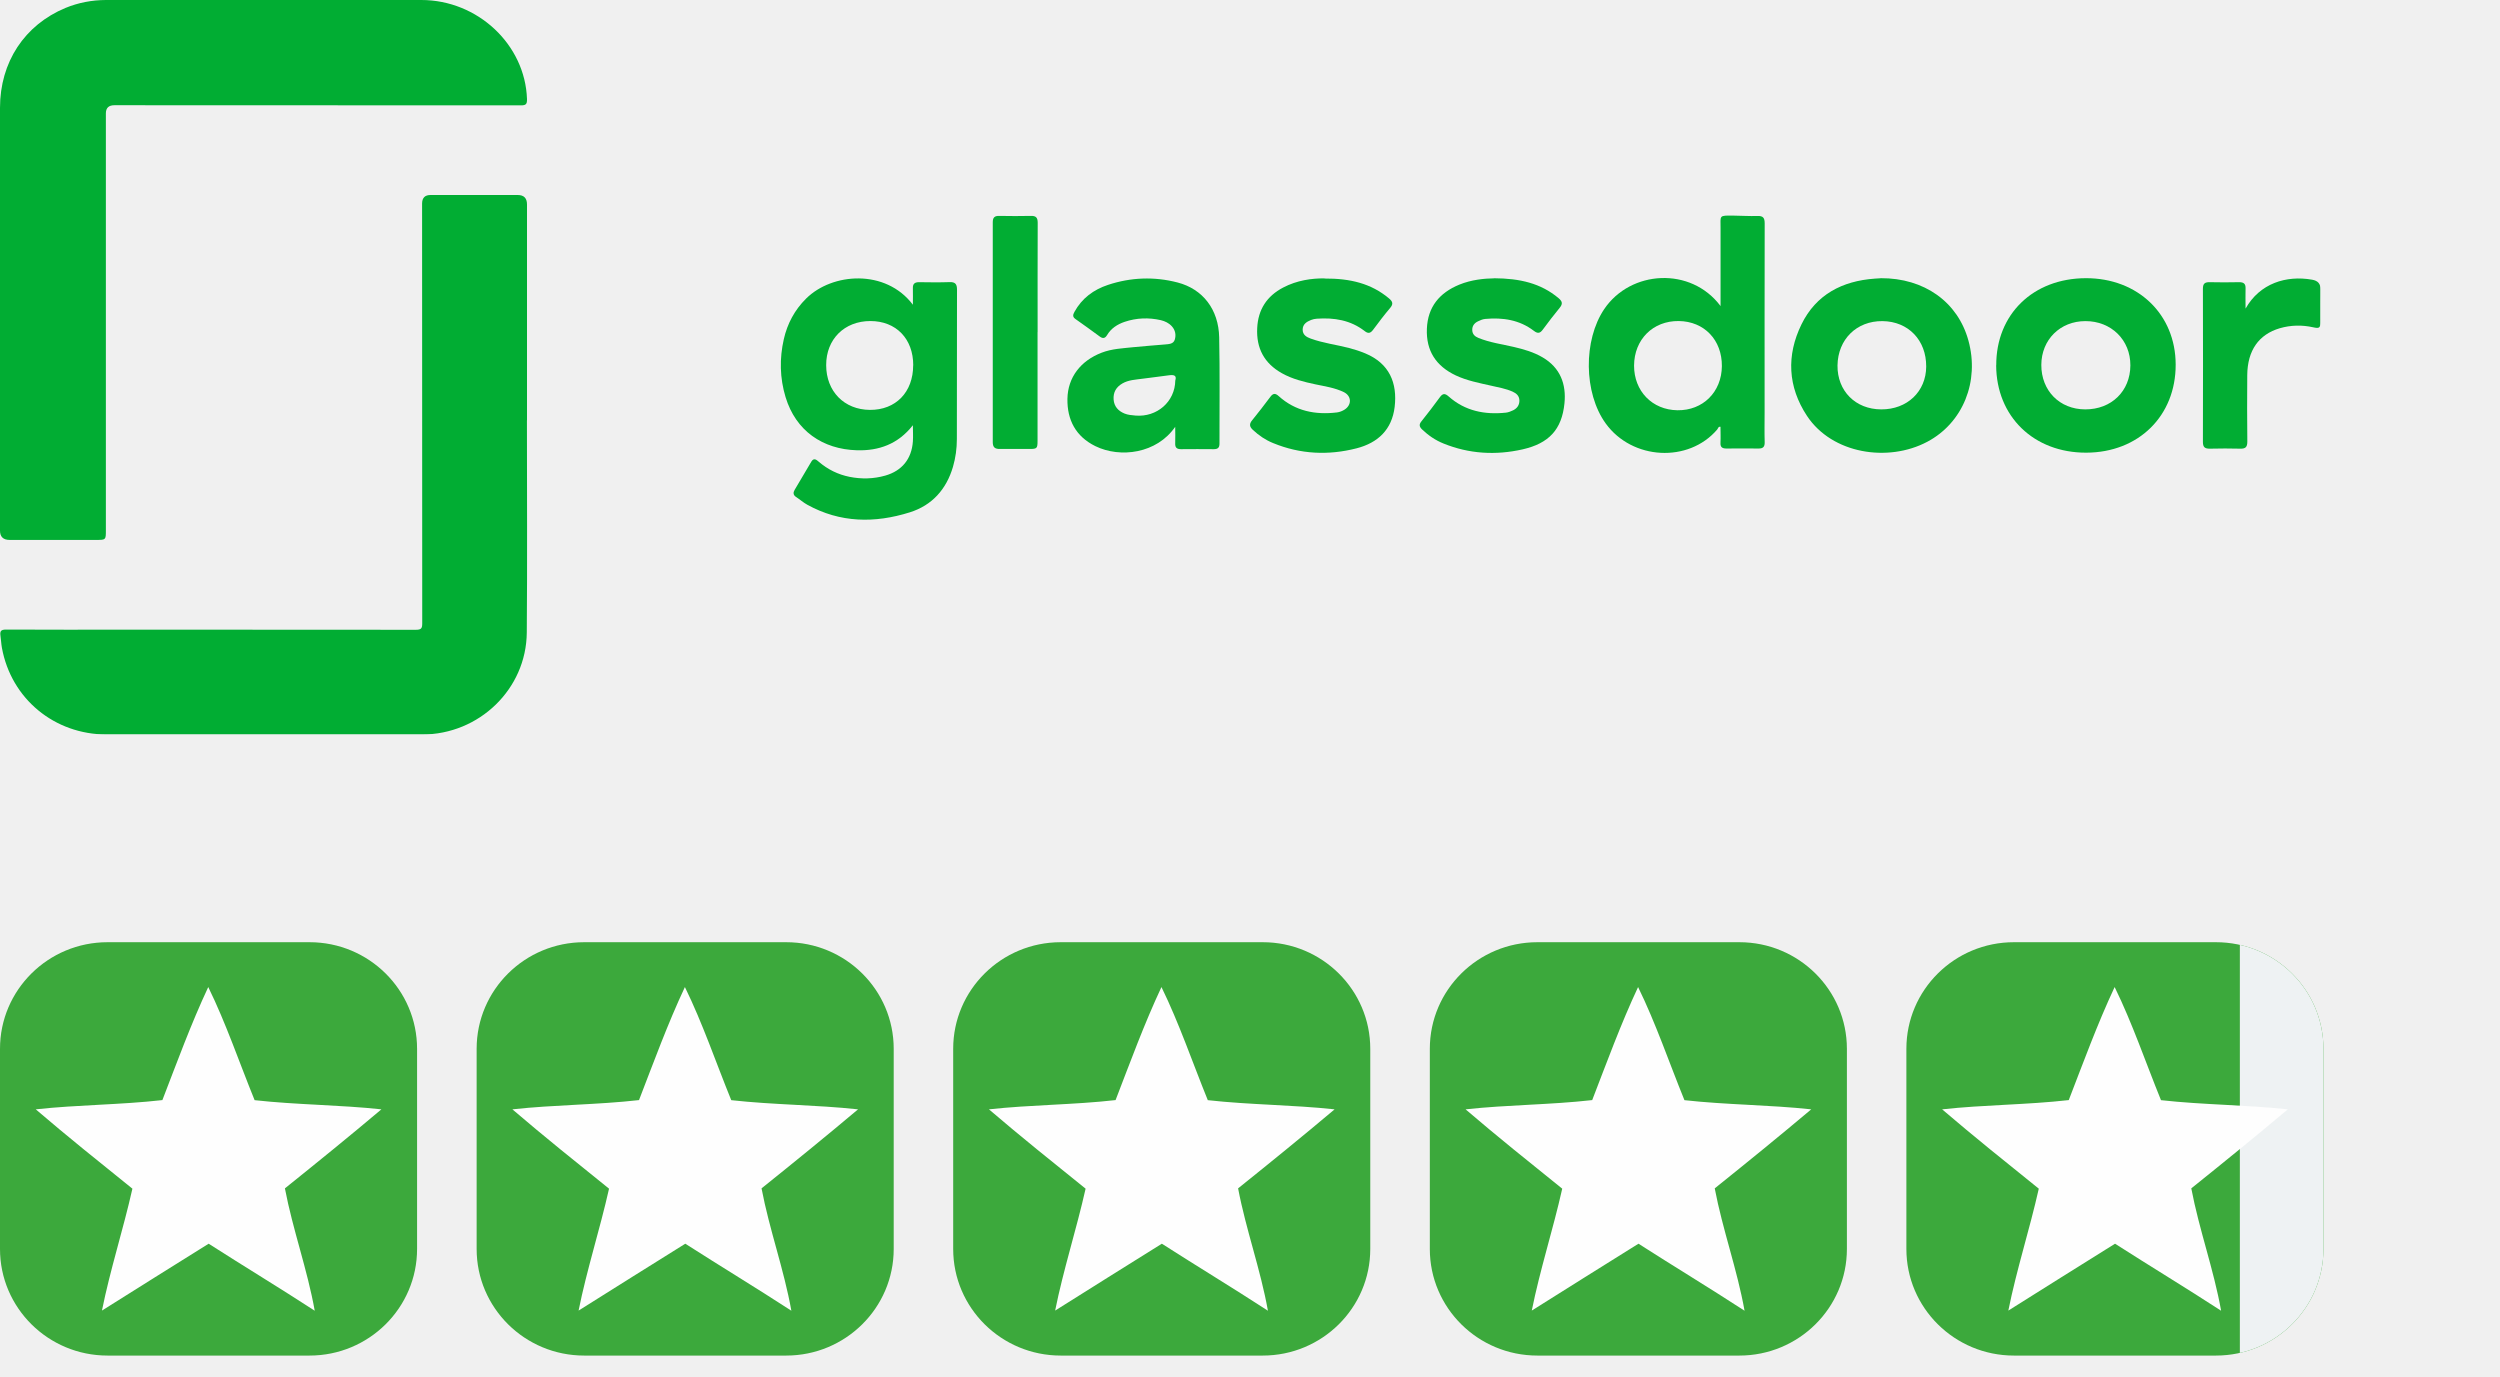
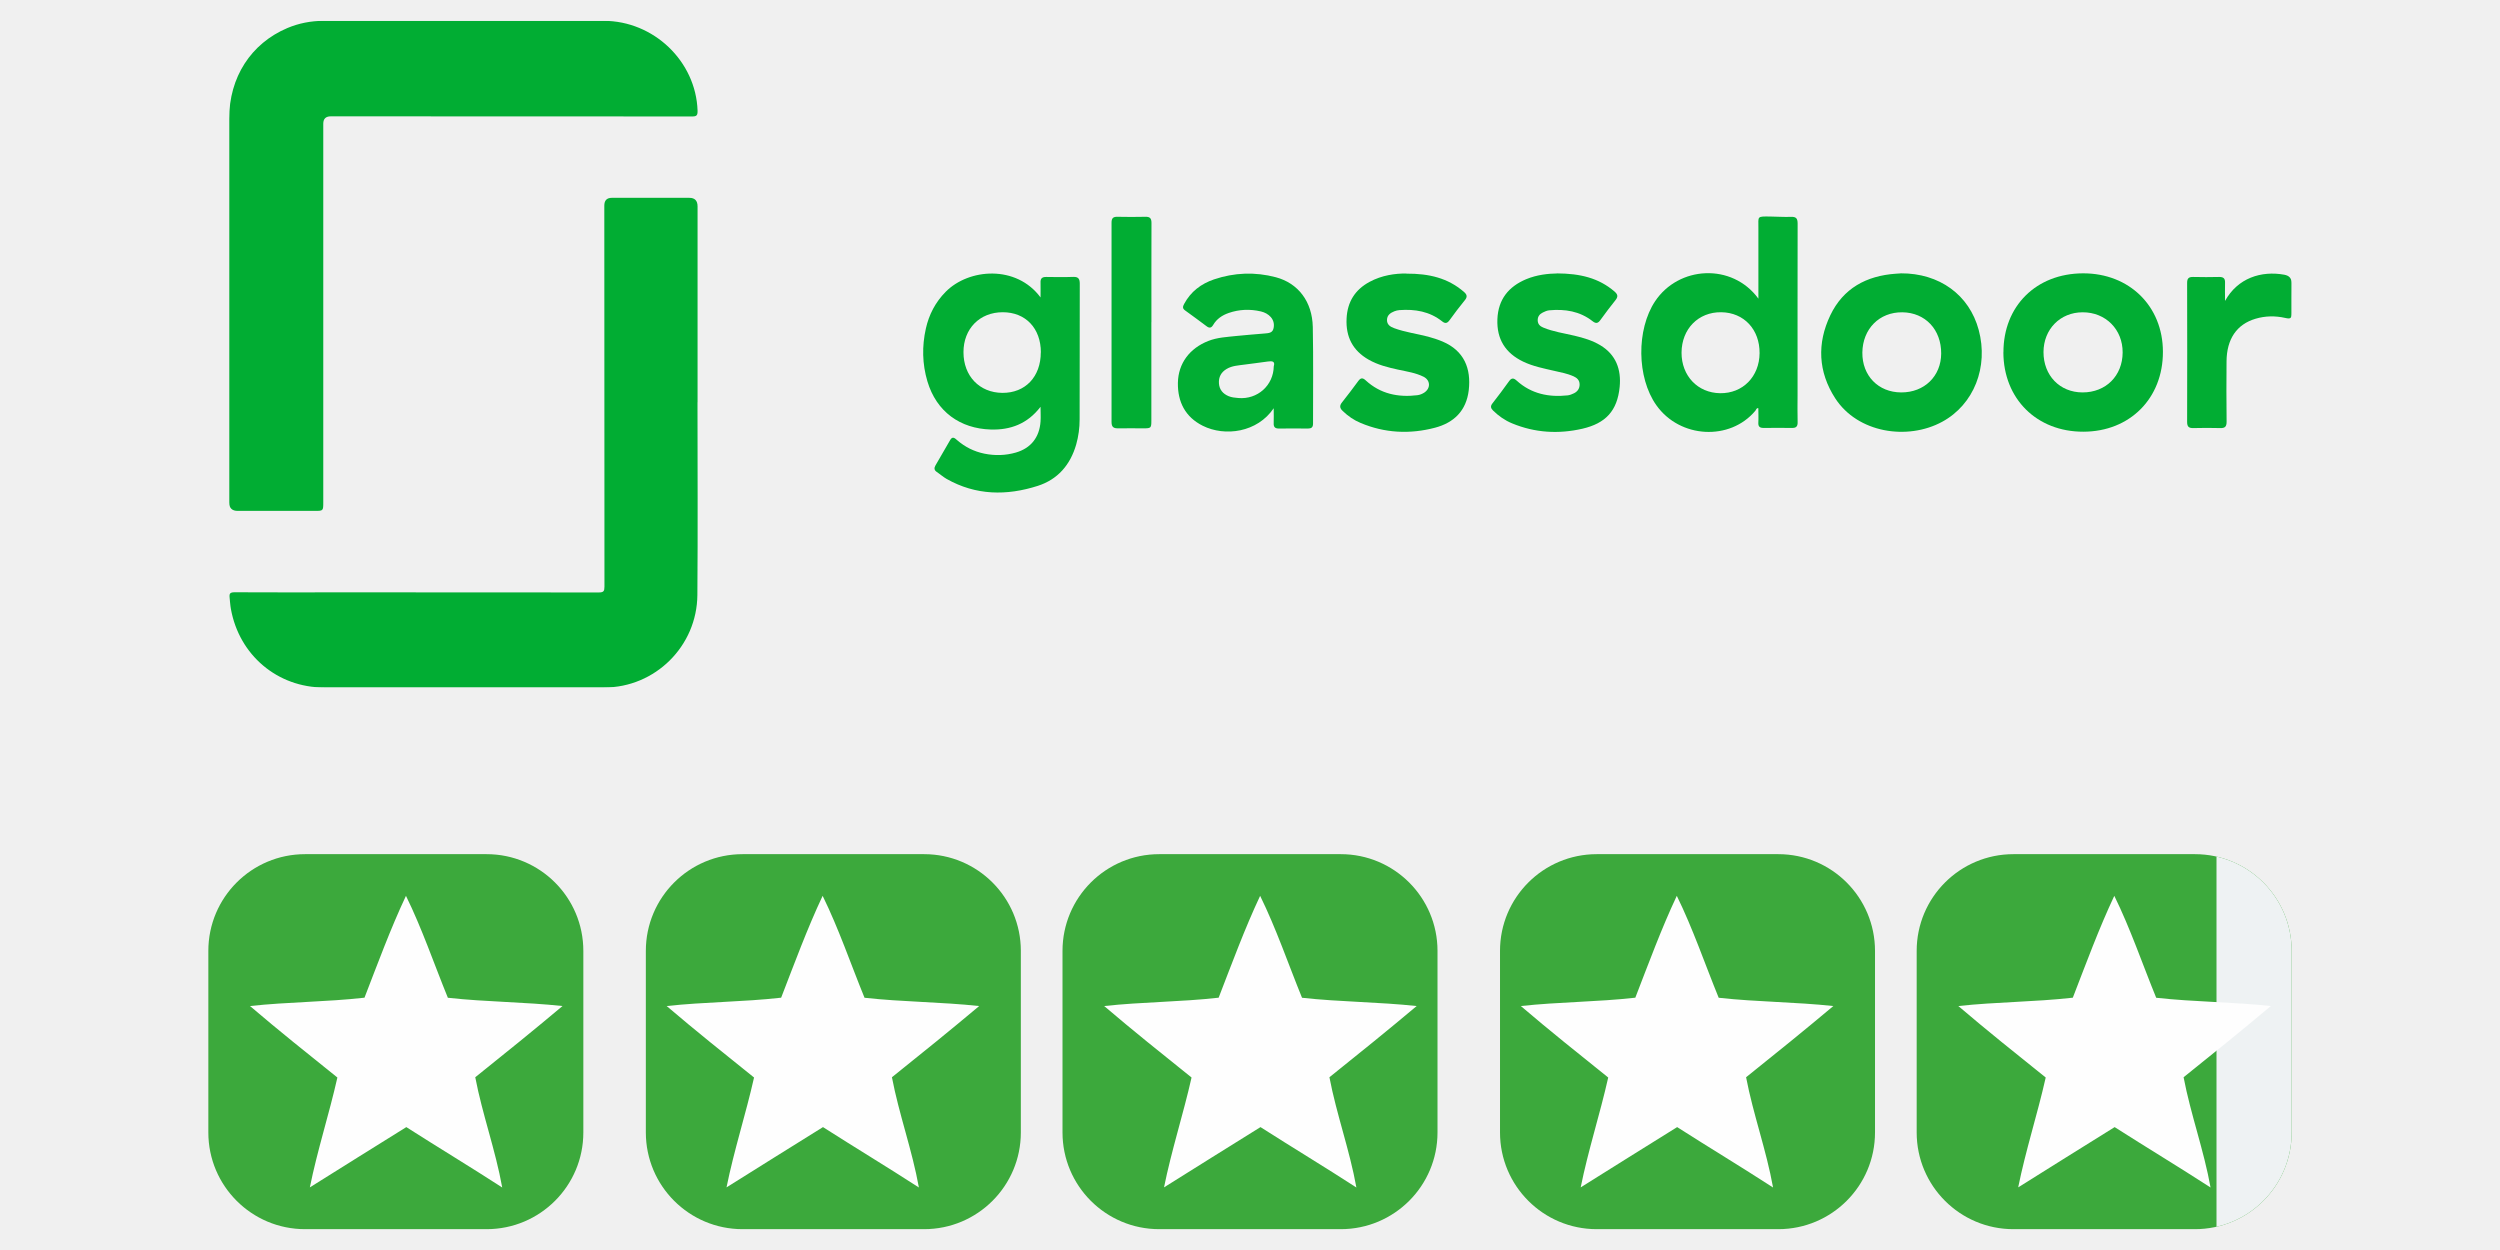
- <svg xmlns="http://www.w3.org/2000/svg" width="316" height="174" viewBox="0 0 316 174" fill="none">
-   <mask id="mask0_43_98" style="mask-type:luminance" maskUnits="userSpaceOnUse" x="0" y="0" width="294" height="93">
-     <path d="M293.315 0H0V92.84H293.315V0Z" fill="white" />
-   </mask>
-   <g mask="url(#mask0_43_98)">
-     <path d="M0 39.724C0 31.023 0 22.332 0 13.631C0 7.855 3.1 3.155 8.278 1.003C9.911 0.331 11.628 0.009 13.382 0C26.671 0 39.96 0 53.249 0C60.395 0 66.38 5.647 66.612 12.509C66.631 13.162 66.482 13.327 65.814 13.318C48.693 13.3 31.58 13.3 14.458 13.3C13.744 13.3 13.382 13.64 13.382 14.33V67.032C13.382 68.237 13.382 68.246 12.175 68.246H1.216C0.408 68.246 0 67.85 0 67.069V39.715V39.724Z" fill="#01AD33" />
-     <path d="M66.604 53.125C66.604 62.065 66.659 71.014 66.585 79.954C66.529 87.091 60.572 92.84 53.352 92.84C40.063 92.84 26.774 92.84 13.494 92.84C6.877 92.84 1.42 88.333 0.242 81.886C0.149 81.38 0.131 80.856 0.056 80.341C-0.018 79.798 0.112 79.577 0.752 79.577C6.023 79.605 11.294 79.596 16.575 79.586C28.574 79.586 40.564 79.586 52.563 79.605C53.25 79.605 53.37 79.421 53.37 78.795C53.352 61.108 53.352 43.422 53.352 25.735C53.352 25.017 53.704 24.649 54.41 24.649H65.444C66.223 24.649 66.613 25.045 66.613 25.845V53.116L66.604 53.125Z" fill="#01AD33" />
-     <path d="M115.37 53.769C113.514 56.133 111.092 56.997 108.308 56.914C103.974 56.786 100.587 54.45 99.297 50.2C98.564 47.781 98.517 45.316 99.074 42.87C99.519 40.911 100.438 39.182 101.895 37.738C105.199 34.463 111.955 33.967 115.388 38.519C115.388 37.756 115.407 37.103 115.388 36.45C115.36 35.87 115.62 35.659 116.196 35.668C117.467 35.687 118.748 35.705 120.028 35.659C120.78 35.631 120.966 35.944 120.966 36.625C120.947 42.916 120.966 49.207 120.947 55.498C120.947 56.685 120.789 57.862 120.455 59.011C119.62 61.844 117.829 63.868 114.999 64.76C110.581 66.149 106.201 66.103 102.034 63.794C101.533 63.518 101.106 63.132 100.624 62.819C100.243 62.571 100.243 62.258 100.438 61.927C101.134 60.731 101.839 59.536 102.554 58.349C102.888 57.797 103.231 58.147 103.528 58.395C104.651 59.352 105.932 59.977 107.38 60.272C108.902 60.575 110.414 60.538 111.899 60.115C114.015 59.508 115.231 58.009 115.388 55.802C115.435 55.167 115.388 54.532 115.388 53.769H115.37ZM115.435 46.181C115.435 42.824 113.272 40.58 110.015 40.58C106.73 40.58 104.419 42.879 104.429 46.153C104.429 49.465 106.702 51.782 109.95 51.81C113.226 51.837 115.425 49.566 115.425 46.172L115.435 46.181Z" fill="#01AD33" />
-     <path d="M217.478 38.694V28.816C217.478 27.197 217.246 27.234 219.13 27.253C220.132 27.262 221.135 27.335 222.128 27.299C222.87 27.271 223.056 27.547 223.056 28.246C223.037 36.22 223.046 44.204 223.046 52.178C223.046 53.42 223.018 54.652 223.056 55.894C223.074 56.473 222.851 56.703 222.276 56.694C220.93 56.675 219.576 56.685 218.221 56.694C217.701 56.694 217.432 56.528 217.469 55.958C217.506 55.296 217.469 54.624 217.469 53.944C217.181 53.898 217.163 54.165 217.051 54.293C213.432 58.533 206.314 58.156 202.964 53.53C200.171 49.676 200.115 42.999 202.779 39.062C206.119 34.132 213.729 33.682 217.469 38.676L217.478 38.694ZM217.645 46.291C217.673 42.971 215.418 40.617 212.189 40.58C208.931 40.543 206.565 42.907 206.546 46.209C206.537 49.437 208.839 51.81 212.031 51.856C215.251 51.902 217.617 49.547 217.645 46.282V46.291Z" fill="#01AD33" />
-     <path d="M237.718 35.163C243.23 35.135 247.471 38.17 248.808 43.045C250.228 48.205 248.13 53.438 243.611 55.839C238.665 58.469 231.584 57.384 228.401 52.565C225.969 48.876 225.793 44.921 227.705 41.003C229.542 37.241 232.846 35.512 236.976 35.218C237.254 35.2 237.523 35.181 237.709 35.172L237.718 35.163ZM237.783 51.746C241.068 51.764 243.453 49.493 243.472 46.338C243.49 42.99 241.207 40.626 237.95 40.589C234.674 40.553 232.308 42.898 232.261 46.191C232.224 49.41 234.526 51.737 237.783 51.746Z" fill="#01AD33" />
-     <path d="M252.325 46.172C252.306 39.725 256.983 35.181 263.646 35.163C270.226 35.144 274.996 39.734 275.005 46.08C275.024 52.564 270.319 57.2 263.702 57.218C257.067 57.237 252.334 52.647 252.315 46.163L252.325 46.172ZM263.572 51.746C266.885 51.755 269.261 49.446 269.279 46.191C269.298 42.981 266.867 40.58 263.591 40.589C260.398 40.589 258.032 42.944 258.023 46.126C258.013 49.382 260.333 51.737 263.563 51.746H263.572Z" fill="#01AD33" />
-     <path d="M148.556 53.934C146.226 57.337 141.596 57.935 138.45 56.39C135.981 55.176 134.877 53.079 134.923 50.412C134.97 47.698 136.594 45.601 139.248 44.58C140.556 44.075 141.93 44.029 143.285 43.881C144.602 43.743 145.92 43.661 147.238 43.541C147.739 43.495 148.314 43.495 148.491 42.934C148.667 42.355 148.574 41.757 148.138 41.26C147.758 40.837 147.266 40.598 146.728 40.469C145.187 40.12 143.656 40.175 142.152 40.681C141.234 40.993 140.445 41.499 139.935 42.355C139.693 42.759 139.415 42.833 139.025 42.548C138.004 41.794 136.974 41.058 135.935 40.322C135.554 40.055 135.61 39.788 135.805 39.43C136.751 37.701 138.227 36.615 140.055 36.008C142.941 35.052 145.892 34.941 148.843 35.705C152.026 36.532 154.031 39.099 154.105 42.64C154.198 47.119 154.133 51.607 154.142 56.087C154.142 56.62 153.901 56.776 153.409 56.776C152.036 56.767 150.653 56.758 149.28 56.776C148.723 56.776 148.519 56.556 148.546 56.022C148.574 55.387 148.546 54.744 148.546 53.934H148.556ZM148.556 48.103C148.769 47.432 148.37 47.349 147.72 47.441C146.616 47.606 145.493 47.717 144.389 47.873C143.526 47.993 142.644 48.02 141.865 48.471C141.085 48.922 140.695 49.593 140.76 50.494C140.825 51.377 141.336 51.938 142.134 52.27C142.579 52.453 143.053 52.481 143.526 52.527C146.226 52.757 148.519 50.789 148.556 48.094V48.103Z" fill="#01AD33" />
-     <path d="M188.84 35.171C192.125 35.19 194.76 35.806 196.997 37.682C197.479 38.087 197.563 38.4 197.145 38.906C196.403 39.807 195.698 40.736 195.002 41.674C194.668 42.125 194.38 42.198 193.897 41.83C192.078 40.432 189.963 40.111 187.735 40.313C187.42 40.34 187.104 40.478 186.817 40.616C186.362 40.837 186.074 41.187 186.093 41.729C186.111 42.254 186.436 42.539 186.872 42.713C188.311 43.302 189.842 43.504 191.345 43.854C192.607 44.148 193.851 44.507 194.983 45.169C197.229 46.484 197.99 48.563 197.749 50.982C197.414 54.302 195.772 56.05 192.44 56.804C189.044 57.567 185.703 57.374 182.455 56.059C181.425 55.645 180.534 55.029 179.736 54.266C179.393 53.925 179.346 53.649 179.671 53.254C180.478 52.251 181.258 51.221 182.019 50.182C182.381 49.694 182.668 49.722 183.105 50.108C185.174 51.948 187.661 52.444 190.352 52.159C190.668 52.123 190.983 51.994 191.271 51.856C191.772 51.607 192.069 51.184 192.051 50.605C192.032 50.035 191.679 49.722 191.188 49.501C190.315 49.115 189.378 48.959 188.459 48.747C186.956 48.407 185.434 48.121 184.023 47.459C181.508 46.273 180.246 44.341 180.358 41.554C180.469 38.795 181.945 37.011 184.45 35.981C186 35.346 187.633 35.199 188.849 35.181L188.84 35.171Z" fill="#01AD33" />
-     <path d="M167.43 35.208C170.66 35.189 173.314 35.824 175.569 37.719C176.052 38.123 176.135 38.436 175.708 38.933C174.956 39.825 174.251 40.754 173.555 41.692C173.23 42.124 172.943 42.198 172.507 41.858C170.716 40.46 168.637 40.129 166.428 40.285C166.187 40.303 165.927 40.358 165.704 40.45C165.147 40.671 164.665 40.984 164.656 41.664C164.656 42.318 165.129 42.603 165.667 42.796C167.235 43.366 168.897 43.568 170.511 43.982C171.207 44.166 171.894 44.387 172.562 44.663C175.615 45.932 176.645 48.397 176.284 51.441C175.94 54.293 174.186 55.967 171.476 56.666C167.904 57.585 164.359 57.42 160.916 56.003C159.96 55.617 159.125 55.047 158.364 54.339C157.946 53.952 157.872 53.603 158.262 53.134C159.06 52.159 159.83 51.147 160.591 50.135C160.925 49.703 161.203 49.685 161.621 50.062C163.728 51.966 166.252 52.462 168.999 52.131C169.342 52.085 169.676 51.956 169.973 51.763C170.883 51.166 170.845 50.053 169.862 49.565C168.73 49.013 167.486 48.839 166.27 48.581C164.804 48.268 163.356 47.919 162.029 47.174C159.784 45.914 158.781 44.001 158.911 41.462C159.023 39.135 160.118 37.434 162.187 36.348C163.932 35.428 165.816 35.171 167.421 35.189L167.43 35.208Z" fill="#01AD33" />
-     <path d="M283.839 39.007C285.64 35.806 288.999 34.776 292.256 35.355C292.98 35.484 293.333 35.861 293.314 36.625C293.287 37.958 293.314 39.301 293.305 40.635C293.305 41.453 293.175 41.545 292.386 41.371C290.967 41.058 289.556 41.086 288.164 41.49C285.501 42.272 284.081 44.305 284.053 47.413C284.034 50.209 284.025 53.006 284.062 55.811C284.062 56.501 283.849 56.731 283.162 56.712C281.891 56.675 280.61 56.685 279.339 56.712C278.726 56.721 278.448 56.556 278.448 55.875C278.466 49.409 278.466 42.953 278.448 36.487C278.448 35.87 278.67 35.659 279.283 35.668C280.536 35.696 281.779 35.696 283.032 35.668C283.598 35.668 283.858 35.861 283.839 36.45C283.812 37.241 283.839 38.023 283.839 39.016V39.007Z" fill="#01AD33" />
-     <path d="M131.146 41.987V55.728C131.146 56.676 131.072 56.749 130.135 56.749C128.882 56.749 127.629 56.731 126.386 56.749C125.754 56.759 125.485 56.538 125.485 55.885C125.495 46.623 125.495 37.361 125.485 28.099C125.485 27.483 125.717 27.271 126.33 27.29C127.657 27.317 128.984 27.317 130.302 27.29C130.951 27.271 131.165 27.51 131.165 28.154C131.146 32.762 131.155 37.37 131.155 41.969L131.146 41.987Z" fill="#01AD33" />
+ <svg xmlns="http://www.w3.org/2000/svg" xmlns:xlink="http://www.w3.org/1999/xlink" width="120px" height="60px" viewBox="0 0 120 60" version="1.1">
+   <defs>
+     <rect id="path-1" x="0" y="0" width="120" height="60" />
+     <polygon id="path-3" points="99 0 0 0 0 32 99 32" />
+     <path d="M13.357,9.7913983e-15 L4.643,9.7913983e-15 C2.078,9.7913983e-15 0,2.078 0,4.643 L0,13.357 C0,15.922 2.078,18 4.643,18 L13.357,18 C15.922,18 18,15.922 18,13.357 L18,4.643 C18,2.078 15.922,9.7913983e-15 13.357,9.7913983e-15 Z" id="path-5" />
+   </defs>
+   <g id="Page-1" stroke="none" stroke-width="1" fill="none" fill-rule="evenodd">
+     <g id="Group-2">
+       <mask id="mask-2" fill="white">
+         <use xlink:href="#path-1" />
+       </mask>
+       <g id="Rectangle" />
+       <g id="glassdoor" mask="url(#mask-2)">
+         <g transform="translate(10.6804, 1.394821)">
+           <g id="Clipped" stroke-width="1" fill="none" fill-rule="evenodd" transform="translate(0.3196, -0.394821)">
+             <mask id="mask-4" fill="white">
+               <use xlink:href="#path-3" />
+             </mask>
+             <g id="Path" />
+             <g id="Group" mask="url(#mask-4)" fill="#01AD33" fill-rule="nonzero">
+               <path d="M0,13.692 C0,10.693 0,7.697 0,4.698 C0,2.707 1.046,1.087 2.794,0.346 C3.345,0.114 3.925,0.003 4.517,0 C9.002,0 13.487,0 17.973,0 C20.384,0 22.405,1.947 22.483,4.311 C22.489,4.537 22.439,4.594 22.214,4.59 C16.435,4.584 10.659,4.584 4.88,4.584 C4.639,4.584 4.517,4.701 4.517,4.939 L4.517,23.104 C4.517,23.52 4.517,23.523 4.109,23.523 L0.41,23.523 C0.138,23.523 0,23.387 0,23.117 L0,13.689 L0,13.692 Z" id="Path" />
+               <path d="M22.48,18.311 C22.48,21.393 22.499,24.477 22.474,27.559 C22.455,30.019 20.444,32 18.007,32 C13.522,32 9.037,32 4.554,32 C2.321,32 0.479,30.447 0.082,28.224 C0.05,28.05 0.044,27.869 0.019,27.692 C-0.006,27.505 0.038,27.429 0.254,27.429 C2.033,27.438 3.812,27.435 5.594,27.432 C9.644,27.432 13.691,27.432 17.741,27.438 C17.973,27.438 18.014,27.375 18.014,27.159 C18.007,21.063 18.007,14.967 18.007,8.87 C18.007,8.623 18.126,8.496 18.364,8.496 L22.089,8.496 C22.352,8.496 22.483,8.632 22.483,8.908 L22.483,18.308 L22.48,18.311 Z" id="Path" />
+               <path d="M38.94,18.533 C38.313,19.348 37.496,19.646 36.556,19.617 C35.093,19.573 33.95,18.768 33.515,17.303 C33.267,16.469 33.252,15.62 33.44,14.776 C33.59,14.101 33.9,13.505 34.392,13.007 C35.507,11.879 37.787,11.708 38.946,13.277 C38.946,13.014 38.952,12.789 38.946,12.564 C38.936,12.364 39.024,12.291 39.219,12.294 C39.648,12.3 40.08,12.307 40.512,12.291 C40.766,12.281 40.829,12.389 40.829,12.624 C40.822,14.792 40.829,16.961 40.822,19.129 C40.822,19.538 40.769,19.944 40.656,20.34 C40.374,21.316 39.77,22.014 38.815,22.321 C37.323,22.8 35.845,22.784 34.439,21.989 C34.27,21.893 34.125,21.76 33.963,21.652 C33.834,21.567 33.834,21.459 33.9,21.345 C34.135,20.933 34.373,20.521 34.614,20.112 C34.727,19.922 34.843,20.042 34.943,20.128 C35.322,20.457 35.754,20.673 36.243,20.774 C36.757,20.879 37.267,20.866 37.768,20.72 C38.482,20.511 38.893,19.994 38.946,19.234 C38.962,19.015 38.946,18.796 38.946,18.533 L38.94,18.533 Z M38.962,15.918 C38.962,14.76 38.232,13.987 37.132,13.987 C36.024,13.987 35.244,14.78 35.247,15.908 C35.247,17.049 36.014,17.848 37.11,17.858 C38.216,17.867 38.958,17.084 38.958,15.914 L38.962,15.918 Z" id="Shape" />
+               <path d="M73.403,13.337 L73.403,9.932 C73.403,9.374 73.325,9.387 73.961,9.393 C74.299,9.397 74.638,9.422 74.973,9.409 C75.223,9.4 75.286,9.495 75.286,9.736 C75.28,12.484 75.283,15.236 75.283,17.985 C75.283,18.413 75.273,18.837 75.286,19.265 C75.292,19.465 75.217,19.544 75.023,19.541 C74.569,19.535 74.112,19.538 73.654,19.541 C73.479,19.541 73.388,19.484 73.4,19.288 C73.413,19.059 73.4,18.828 73.4,18.593 C73.303,18.577 73.297,18.669 73.259,18.714 C72.038,20.175 69.635,20.045 68.505,18.451 C67.562,17.122 67.543,14.821 68.442,13.464 C69.57,11.765 72.138,11.609 73.4,13.331 L73.403,13.337 Z M73.46,15.956 C73.469,14.811 72.708,14 71.618,13.987 C70.519,13.974 69.72,14.789 69.714,15.927 C69.711,17.04 70.488,17.858 71.565,17.874 C72.652,17.89 73.45,17.078 73.46,15.953 L73.46,15.956 Z" id="Shape" />
+               <path d="M80.235,12.12 C82.095,12.11 83.527,13.157 83.978,14.837 C84.457,16.615 83.749,18.419 82.224,19.246 C80.554,20.153 78.164,19.779 77.09,18.118 C76.269,16.847 76.21,15.483 76.855,14.133 C77.475,12.836 78.59,12.24 79.984,12.139 C80.078,12.133 80.169,12.126 80.232,12.123 L80.235,12.12 Z M80.257,17.836 C81.366,17.842 82.171,17.059 82.177,15.972 C82.183,14.818 81.412,14.003 80.313,13.99 C79.207,13.978 78.409,14.786 78.393,15.921 C78.38,17.031 79.157,17.833 80.257,17.836 Z" id="Shape" />
+               <path d="M85.165,15.915 C85.159,13.692 86.737,12.126 88.986,12.12 C91.207,12.114 92.817,13.695 92.82,15.883 C92.826,18.118 91.238,19.716 89.005,19.722 C86.766,19.728 85.168,18.146 85.162,15.911 L85.165,15.915 Z M88.961,17.836 C90.079,17.839 90.881,17.043 90.887,15.921 C90.894,14.815 90.073,13.987 88.968,13.99 C87.89,13.99 87.091,14.802 87.088,15.899 C87.085,17.021 87.868,17.833 88.958,17.836 L88.961,17.836 Z" id="Shape" />
+               <path d="M50.141,18.59 C49.354,19.763 47.792,19.969 46.73,19.436 C45.896,19.018 45.524,18.295 45.539,17.376 C45.555,16.441 46.103,15.718 46.999,15.366 C47.441,15.192 47.904,15.176 48.362,15.125 C48.806,15.077 49.251,15.049 49.696,15.008 C49.865,14.992 50.059,14.992 50.119,14.798 C50.178,14.599 50.147,14.393 50,14.221 C49.871,14.076 49.705,13.993 49.524,13.949 C49.004,13.828 48.487,13.847 47.979,14.022 C47.669,14.13 47.403,14.304 47.231,14.599 C47.149,14.738 47.056,14.764 46.924,14.665 C46.579,14.405 46.232,14.152 45.881,13.898 C45.752,13.806 45.771,13.714 45.837,13.591 C46.156,12.995 46.655,12.621 47.272,12.411 C48.246,12.082 49.242,12.044 50.238,12.307 C51.312,12.592 51.989,13.476 52.014,14.697 C52.045,16.241 52.023,17.788 52.026,19.332 C52.026,19.516 51.945,19.57 51.779,19.57 C51.315,19.566 50.849,19.563 50.385,19.57 C50.197,19.57 50.128,19.493 50.137,19.31 C50.147,19.091 50.137,18.869 50.137,18.59 L50.141,18.59 Z M50.141,16.58 C50.213,16.349 50.078,16.32 49.859,16.352 C49.486,16.409 49.107,16.447 48.734,16.501 C48.443,16.542 48.145,16.552 47.882,16.707 C47.619,16.862 47.488,17.094 47.509,17.404 C47.531,17.709 47.704,17.902 47.973,18.016 C48.123,18.08 48.283,18.089 48.443,18.105 C49.354,18.184 50.128,17.506 50.141,16.577 L50.141,16.58 Z" id="Shape" />
+               <path d="M63.737,12.123 C64.846,12.129 65.736,12.342 66.491,12.988 C66.653,13.128 66.682,13.236 66.541,13.41 C66.29,13.721 66.052,14.041 65.817,14.364 C65.705,14.52 65.607,14.545 65.444,14.418 C64.83,13.936 64.117,13.825 63.365,13.895 C63.258,13.904 63.152,13.952 63.055,14 C62.901,14.076 62.804,14.196 62.81,14.383 C62.816,14.564 62.926,14.662 63.073,14.722 C63.559,14.925 64.076,14.995 64.583,15.116 C65.009,15.217 65.429,15.341 65.811,15.569 C66.569,16.022 66.826,16.739 66.744,17.572 C66.631,18.717 66.077,19.319 64.953,19.579 C63.806,19.842 62.679,19.776 61.582,19.322 C61.235,19.18 60.934,18.967 60.665,18.704 C60.549,18.587 60.533,18.492 60.643,18.355 C60.915,18.01 61.178,17.655 61.435,17.297 C61.557,17.129 61.654,17.138 61.802,17.271 C62.5,17.905 63.34,18.076 64.248,17.978 C64.354,17.966 64.461,17.921 64.558,17.874 C64.727,17.788 64.827,17.642 64.821,17.442 C64.815,17.246 64.696,17.138 64.53,17.062 C64.235,16.929 63.919,16.875 63.609,16.802 C63.102,16.685 62.588,16.586 62.112,16.358 C61.263,15.949 60.837,15.284 60.875,14.323 C60.912,13.372 61.41,12.757 62.256,12.402 C62.779,12.183 63.33,12.132 63.741,12.126 L63.737,12.123 Z" id="Path" />
+               <path d="M56.511,12.135 C57.601,12.129 58.497,12.348 59.258,13.001 C59.421,13.14 59.449,13.248 59.305,13.419 C59.051,13.727 58.813,14.047 58.578,14.37 C58.469,14.519 58.372,14.545 58.225,14.427 C57.62,13.946 56.919,13.831 56.173,13.885 C56.092,13.892 56.004,13.911 55.929,13.942 C55.741,14.018 55.578,14.126 55.575,14.361 C55.575,14.586 55.735,14.684 55.916,14.751 C56.445,14.947 57.006,15.017 57.551,15.16 C57.786,15.223 58.018,15.299 58.243,15.394 C59.274,15.832 59.621,16.681 59.5,17.731 C59.383,18.714 58.791,19.291 57.877,19.531 C56.671,19.848 55.475,19.791 54.313,19.303 C53.99,19.17 53.708,18.974 53.451,18.729 C53.31,18.596 53.285,18.476 53.417,18.314 C53.686,17.978 53.946,17.629 54.203,17.281 C54.316,17.132 54.409,17.125 54.55,17.255 C55.262,17.911 56.114,18.083 57.041,17.969 C57.156,17.953 57.269,17.908 57.369,17.842 C57.677,17.636 57.664,17.252 57.332,17.084 C56.95,16.894 56.53,16.834 56.12,16.745 C55.625,16.637 55.136,16.517 54.688,16.26 C53.93,15.825 53.592,15.166 53.636,14.291 C53.674,13.489 54.043,12.903 54.742,12.528 C55.331,12.211 55.966,12.123 56.508,12.129 L56.511,12.135 Z" id="Path" />
+               <path d="M95.802,13.445 C96.41,12.342 97.543,11.987 98.643,12.186 C98.887,12.231 99.006,12.361 99,12.624 C98.991,13.083 99,13.546 98.997,14.006 C98.997,14.288 98.953,14.32 98.686,14.26 C98.208,14.152 97.731,14.161 97.261,14.301 C96.363,14.57 95.883,15.271 95.874,16.342 C95.867,17.306 95.864,18.27 95.877,19.237 C95.877,19.475 95.805,19.554 95.573,19.548 C95.144,19.535 94.712,19.538 94.283,19.548 C94.076,19.551 93.982,19.494 93.982,19.259 C93.988,17.03 93.988,14.805 93.982,12.576 C93.982,12.364 94.057,12.291 94.264,12.294 C94.687,12.304 95.106,12.304 95.529,12.294 C95.72,12.294 95.808,12.361 95.802,12.564 C95.793,12.836 95.802,13.106 95.802,13.448 L95.802,13.445 Z" id="Path" />
+               <path d="M44.265,14.472 L44.265,19.208 C44.265,19.535 44.24,19.56 43.923,19.56 C43.5,19.56 43.077,19.554 42.658,19.56 C42.445,19.563 42.354,19.487 42.354,19.262 C42.357,16.07 42.357,12.878 42.354,9.685 C42.354,9.473 42.432,9.4 42.639,9.406 C43.087,9.416 43.535,9.416 43.98,9.406 C44.199,9.4 44.271,9.482 44.271,9.704 C44.265,11.292 44.268,12.881 44.268,14.466 L44.265,14.472 Z" id="Path" />
+             </g>
+           </g>
+           <path d="M12.677,39.605 L3.962,39.605 C1.398,39.605 -0.68,41.684 -0.68,44.248 L-0.68,52.963 C-0.68,55.527 1.398,57.605 3.962,57.605 L12.677,57.605 C15.241,57.605 17.32,55.527 17.32,52.963 L17.32,44.248 C17.32,41.684 15.241,39.605 12.677,39.605 Z" id="Path" fill="#3CA93C" fill-rule="nonzero" />
+           <path d="M6.815,46.494 C7.45,44.857 8.058,43.195 8.806,41.605 C9.582,43.185 10.151,44.867 10.817,46.498 C12.647,46.701 14.49,46.698 16.32,46.895 C14.94,48.054 13.539,49.187 12.132,50.313 C12.472,52.096 13.107,53.818 13.426,55.605 C11.905,54.619 10.35,53.683 8.823,52.706 C7.275,53.663 5.737,54.636 4.193,55.599 C4.55,53.822 5.116,52.096 5.514,50.326 C4.107,49.197 2.693,48.068 1.32,46.895 C3.146,46.695 4.989,46.701 6.818,46.494 L6.815,46.494 Z" id="Path" fill="#FEFEFE" fill-rule="nonzero" />
+           <path d="M94.677,39.605 L85.962,39.605 C83.398,39.605 81.32,41.684 81.32,44.248 L81.32,52.963 C81.32,55.527 83.398,57.605 85.962,57.605 L94.677,57.605 C97.241,57.605 99.32,55.527 99.32,52.963 L99.32,44.248 C99.32,41.684 97.241,39.605 94.677,39.605 Z" id="Path" fill="#3CA93C" fill-rule="nonzero" />
+           <g id="Clipped" stroke-width="1" fill="none" fill-rule="evenodd" transform="translate(81.3196, 39.60518)">
+             <mask id="mask-6" fill="white">
+               <use xlink:href="#path-5" />
+             </mask>
+             <g id="Path" />
+             <polygon id="Path" fill="#EEF2F3" fill-rule="nonzero" mask="url(#mask-6)" points="19.454 -1.379 14.392 -1.379 14.392 18.915 19.454 18.915" />
+           </g>
+           <path d="M88.815,46.494 C89.45,44.857 90.058,43.195 90.806,41.605 C91.582,43.185 92.151,44.867 92.817,46.498 C94.647,46.701 96.49,46.698 98.32,46.895 C96.94,48.054 95.539,49.187 94.132,50.313 C94.472,52.096 95.107,53.818 95.426,55.605 C93.905,54.619 92.35,53.683 90.823,52.706 C89.275,53.663 87.737,54.636 86.193,55.599 C86.55,53.822 87.116,52.096 87.514,50.326 C86.107,49.197 84.693,48.068 83.32,46.895 C85.146,46.695 86.989,46.701 88.818,46.494 L88.815,46.494 Z" id="Path" fill="#FEFEFE" fill-rule="nonzero" />
+           <path d="M74.677,39.605 L65.962,39.605 C63.398,39.605 61.32,41.684 61.32,44.248 L61.32,52.963 C61.32,55.527 63.398,57.605 65.962,57.605 L74.677,57.605 C77.241,57.605 79.32,55.527 79.32,52.963 L79.32,44.248 C79.32,41.684 77.241,39.605 74.677,39.605 Z" id="Path" fill="#3CA93C" fill-rule="nonzero" />
+           <path d="M67.815,46.494 C68.45,44.857 69.058,43.195 69.806,41.605 C70.582,43.185 71.151,44.867 71.817,46.498 C73.647,46.701 75.49,46.698 77.32,46.895 C75.94,48.054 74.539,49.187 73.132,50.313 C73.472,52.096 74.107,53.818 74.426,55.605 C72.905,54.619 71.35,53.683 69.823,52.706 C68.275,53.663 66.737,54.636 65.193,55.599 C65.55,53.822 66.116,52.096 66.514,50.326 C65.107,49.197 63.693,48.068 62.32,46.895 C64.146,46.695 65.989,46.701 67.818,46.494 L67.815,46.494 Z" id="Path" fill="#FEFEFE" fill-rule="nonzero" />
+           <path d="M53.677,39.605 L44.962,39.605 C42.398,39.605 40.32,41.684 40.32,44.248 L40.32,52.963 C40.32,55.527 42.398,57.605 44.962,57.605 L53.677,57.605 C56.241,57.605 58.32,55.527 58.32,52.963 L58.32,44.248 C58.32,41.684 56.241,39.605 53.677,39.605 Z" id="Path" fill="#3CA93C" fill-rule="nonzero" />
+           <path d="M47.815,46.494 C48.45,44.857 49.058,43.195 49.806,41.605 C50.582,43.185 51.152,44.867 51.817,46.498 C53.647,46.701 55.49,46.698 57.32,46.895 C55.94,48.054 54.539,49.187 53.132,50.313 C53.472,52.096 54.107,53.818 54.426,55.605 C52.906,54.619 51.351,53.683 49.823,52.706 C48.275,53.663 46.737,54.636 45.193,55.599 C45.55,53.822 46.116,52.096 46.514,50.326 C45.107,49.197 43.693,48.068 42.32,46.895 C44.146,46.695 45.989,46.701 47.819,46.494 L47.815,46.494 Z" id="Path" fill="#FEFEFE" fill-rule="nonzero" />
+           <path d="M33.677,39.605 L24.962,39.605 C22.398,39.605 20.32,41.684 20.32,44.248 L20.32,52.963 C20.32,55.527 22.398,57.605 24.962,57.605 L33.677,57.605 C36.241,57.605 38.32,55.527 38.32,52.963 L38.32,44.248 C38.32,41.684 36.241,39.605 33.677,39.605 Z" id="Path" fill="#3CA93C" fill-rule="nonzero" />
+           <path d="M26.815,46.494 C27.45,44.857 28.058,43.195 28.806,41.605 C29.582,43.185 30.151,44.867 30.817,46.498 C32.647,46.701 34.49,46.698 36.32,46.895 C34.94,48.054 33.539,49.187 32.132,50.313 C32.472,52.096 33.107,53.818 33.426,55.605 C31.905,54.619 30.35,53.683 28.823,52.706 C27.275,53.663 25.737,54.636 24.193,55.599 C24.55,53.822 25.116,52.096 25.514,50.326 C24.107,49.197 22.693,48.068 21.32,46.895 C23.146,46.695 24.989,46.701 26.818,46.494 L26.815,46.494 Z" id="Path" fill="#FEFEFE" fill-rule="nonzero" />
+         </g>
+       </g>
+     </g>
  </g>
-   <path d="M39.121 119.095H13.597C6.088 119.095 0 125.128 0 132.571V157.868C0 165.311 6.088 171.344 13.597 171.344H39.121C46.631 171.344 52.718 165.311 52.718 157.868V132.571C52.718 125.128 46.631 119.095 39.121 119.095Z" fill="#3CA93C" />
-   <path d="M20.526 139.051C22.375 134.265 24.145 129.41 26.324 124.763C28.584 129.38 30.243 134.295 32.183 139.061C37.512 139.656 42.88 139.646 48.209 140.221C44.19 143.609 40.111 146.919 36.012 150.209C37.002 155.421 38.851 160.454 39.781 165.676C35.352 162.793 30.823 160.058 26.374 157.204C21.865 159.999 17.386 162.843 12.887 165.657C13.927 160.464 15.577 155.421 16.736 150.248C12.637 146.949 8.518 143.649 4.519 140.221C9.838 139.636 15.207 139.656 20.535 139.051H20.526Z" fill="#FEFEFE" />
-   <path d="M280.088 119.095H254.564C247.054 119.095 240.967 125.128 240.967 132.571V157.868C240.967 165.311 247.054 171.344 254.564 171.344H280.088C287.598 171.344 293.685 165.311 293.685 157.868V132.571C293.685 125.128 287.598 119.095 280.088 119.095Z" fill="#3CA93C" />
-   <mask id="mask1_43_98" style="mask-type:luminance" maskUnits="userSpaceOnUse" x="240" y="119" width="54" height="53">
-     <path d="M280.088 119.095H254.564C247.054 119.095 240.967 125.128 240.967 132.571V157.868C240.967 165.311 247.054 171.344 254.564 171.344H280.088C287.598 171.344 293.685 165.311 293.685 157.868V132.571C293.685 125.128 287.598 119.095 280.088 119.095Z" fill="white" />
-   </mask>
-   <g mask="url(#mask1_43_98)">
-     <path d="M297.944 115.091H283.118V174H297.944V115.091Z" fill="#EEF2F3" />
-   </g>
-   <path d="M261.492 139.051C263.342 134.265 265.112 129.41 267.291 124.763C269.551 129.38 271.21 134.295 273.15 139.061C278.479 139.656 283.847 139.646 289.176 140.221C285.157 143.609 281.078 146.919 276.979 150.209C277.969 155.421 279.818 160.454 280.748 165.676C276.319 162.793 271.79 160.058 267.341 157.204C262.832 159.999 258.353 162.843 253.854 165.657C254.894 160.464 256.543 155.421 257.703 150.248C253.604 146.949 249.485 143.649 245.486 140.221C250.805 139.636 256.173 139.656 261.502 139.051H261.492Z" fill="#FEFEFE" />
-   <path d="M219.851 119.095H194.327C186.818 119.095 180.73 125.128 180.73 132.571V157.868C180.73 165.311 186.818 171.344 194.327 171.344H219.851C227.361 171.344 233.448 165.311 233.448 157.868V132.571C233.448 125.128 227.361 119.095 219.851 119.095Z" fill="#3CA93C" />
-   <path d="M201.255 139.051C203.105 134.265 204.875 129.41 207.054 124.763C209.314 129.38 210.973 134.295 212.913 139.061C218.242 139.656 223.611 139.646 228.939 140.221C224.92 143.609 220.841 146.919 216.742 150.209C217.732 155.421 219.581 160.454 220.511 165.676C216.082 162.793 211.553 160.058 207.104 157.204C202.595 159.999 198.116 162.843 193.617 165.657C194.657 160.464 196.307 155.421 197.466 150.248C193.367 146.949 189.248 143.649 185.249 140.221C190.568 139.636 195.937 139.656 201.265 139.051H201.255Z" fill="#FEFEFE" />
-   <path d="M159.605 119.095H134.08C126.571 119.095 120.483 125.128 120.483 132.571V157.868C120.483 165.311 126.571 171.344 134.08 171.344H159.605C167.114 171.344 173.202 165.311 173.202 157.868V132.571C173.202 125.128 167.114 119.095 159.605 119.095Z" fill="#3CA93C" />
-   <path d="M141.009 139.051C142.858 134.265 144.628 129.41 146.808 124.763C149.067 129.38 150.727 134.295 152.666 139.061C157.995 139.656 163.364 139.646 168.693 140.221C164.674 143.609 160.595 146.919 156.495 150.209C157.485 155.421 159.335 160.454 160.265 165.676C155.836 162.793 151.307 160.058 146.858 157.204C142.349 159.999 137.87 162.843 133.371 165.657C134.41 160.464 136.06 155.421 137.22 150.248C133.121 146.949 129.002 143.649 125.002 140.221C130.321 139.636 135.69 139.656 141.019 139.051H141.009Z" fill="#FEFEFE" />
-   <path d="M99.368 119.095H73.844C66.334 119.095 60.247 125.128 60.247 132.571V157.868C60.247 165.311 66.334 171.344 73.844 171.344H99.368C106.877 171.344 112.965 165.311 112.965 157.868V132.571C112.965 125.128 106.877 119.095 99.368 119.095Z" fill="#3CA93C" />
-   <path d="M80.772 139.051C82.622 134.265 84.391 129.41 86.571 124.763C88.83 129.38 90.49 134.295 92.43 139.061C97.758 139.656 103.127 139.646 108.456 140.221C104.437 143.609 100.358 146.919 96.259 150.209C97.248 155.421 99.098 160.454 100.028 165.676C95.599 162.793 91.07 160.058 86.621 157.204C82.112 159.999 77.633 162.843 73.134 165.657C74.174 160.464 75.823 155.421 76.983 150.248C72.884 146.949 68.765 143.649 64.766 140.221C70.084 139.636 75.453 139.656 80.782 139.051H80.772Z" fill="#FEFEFE" />
</svg>
